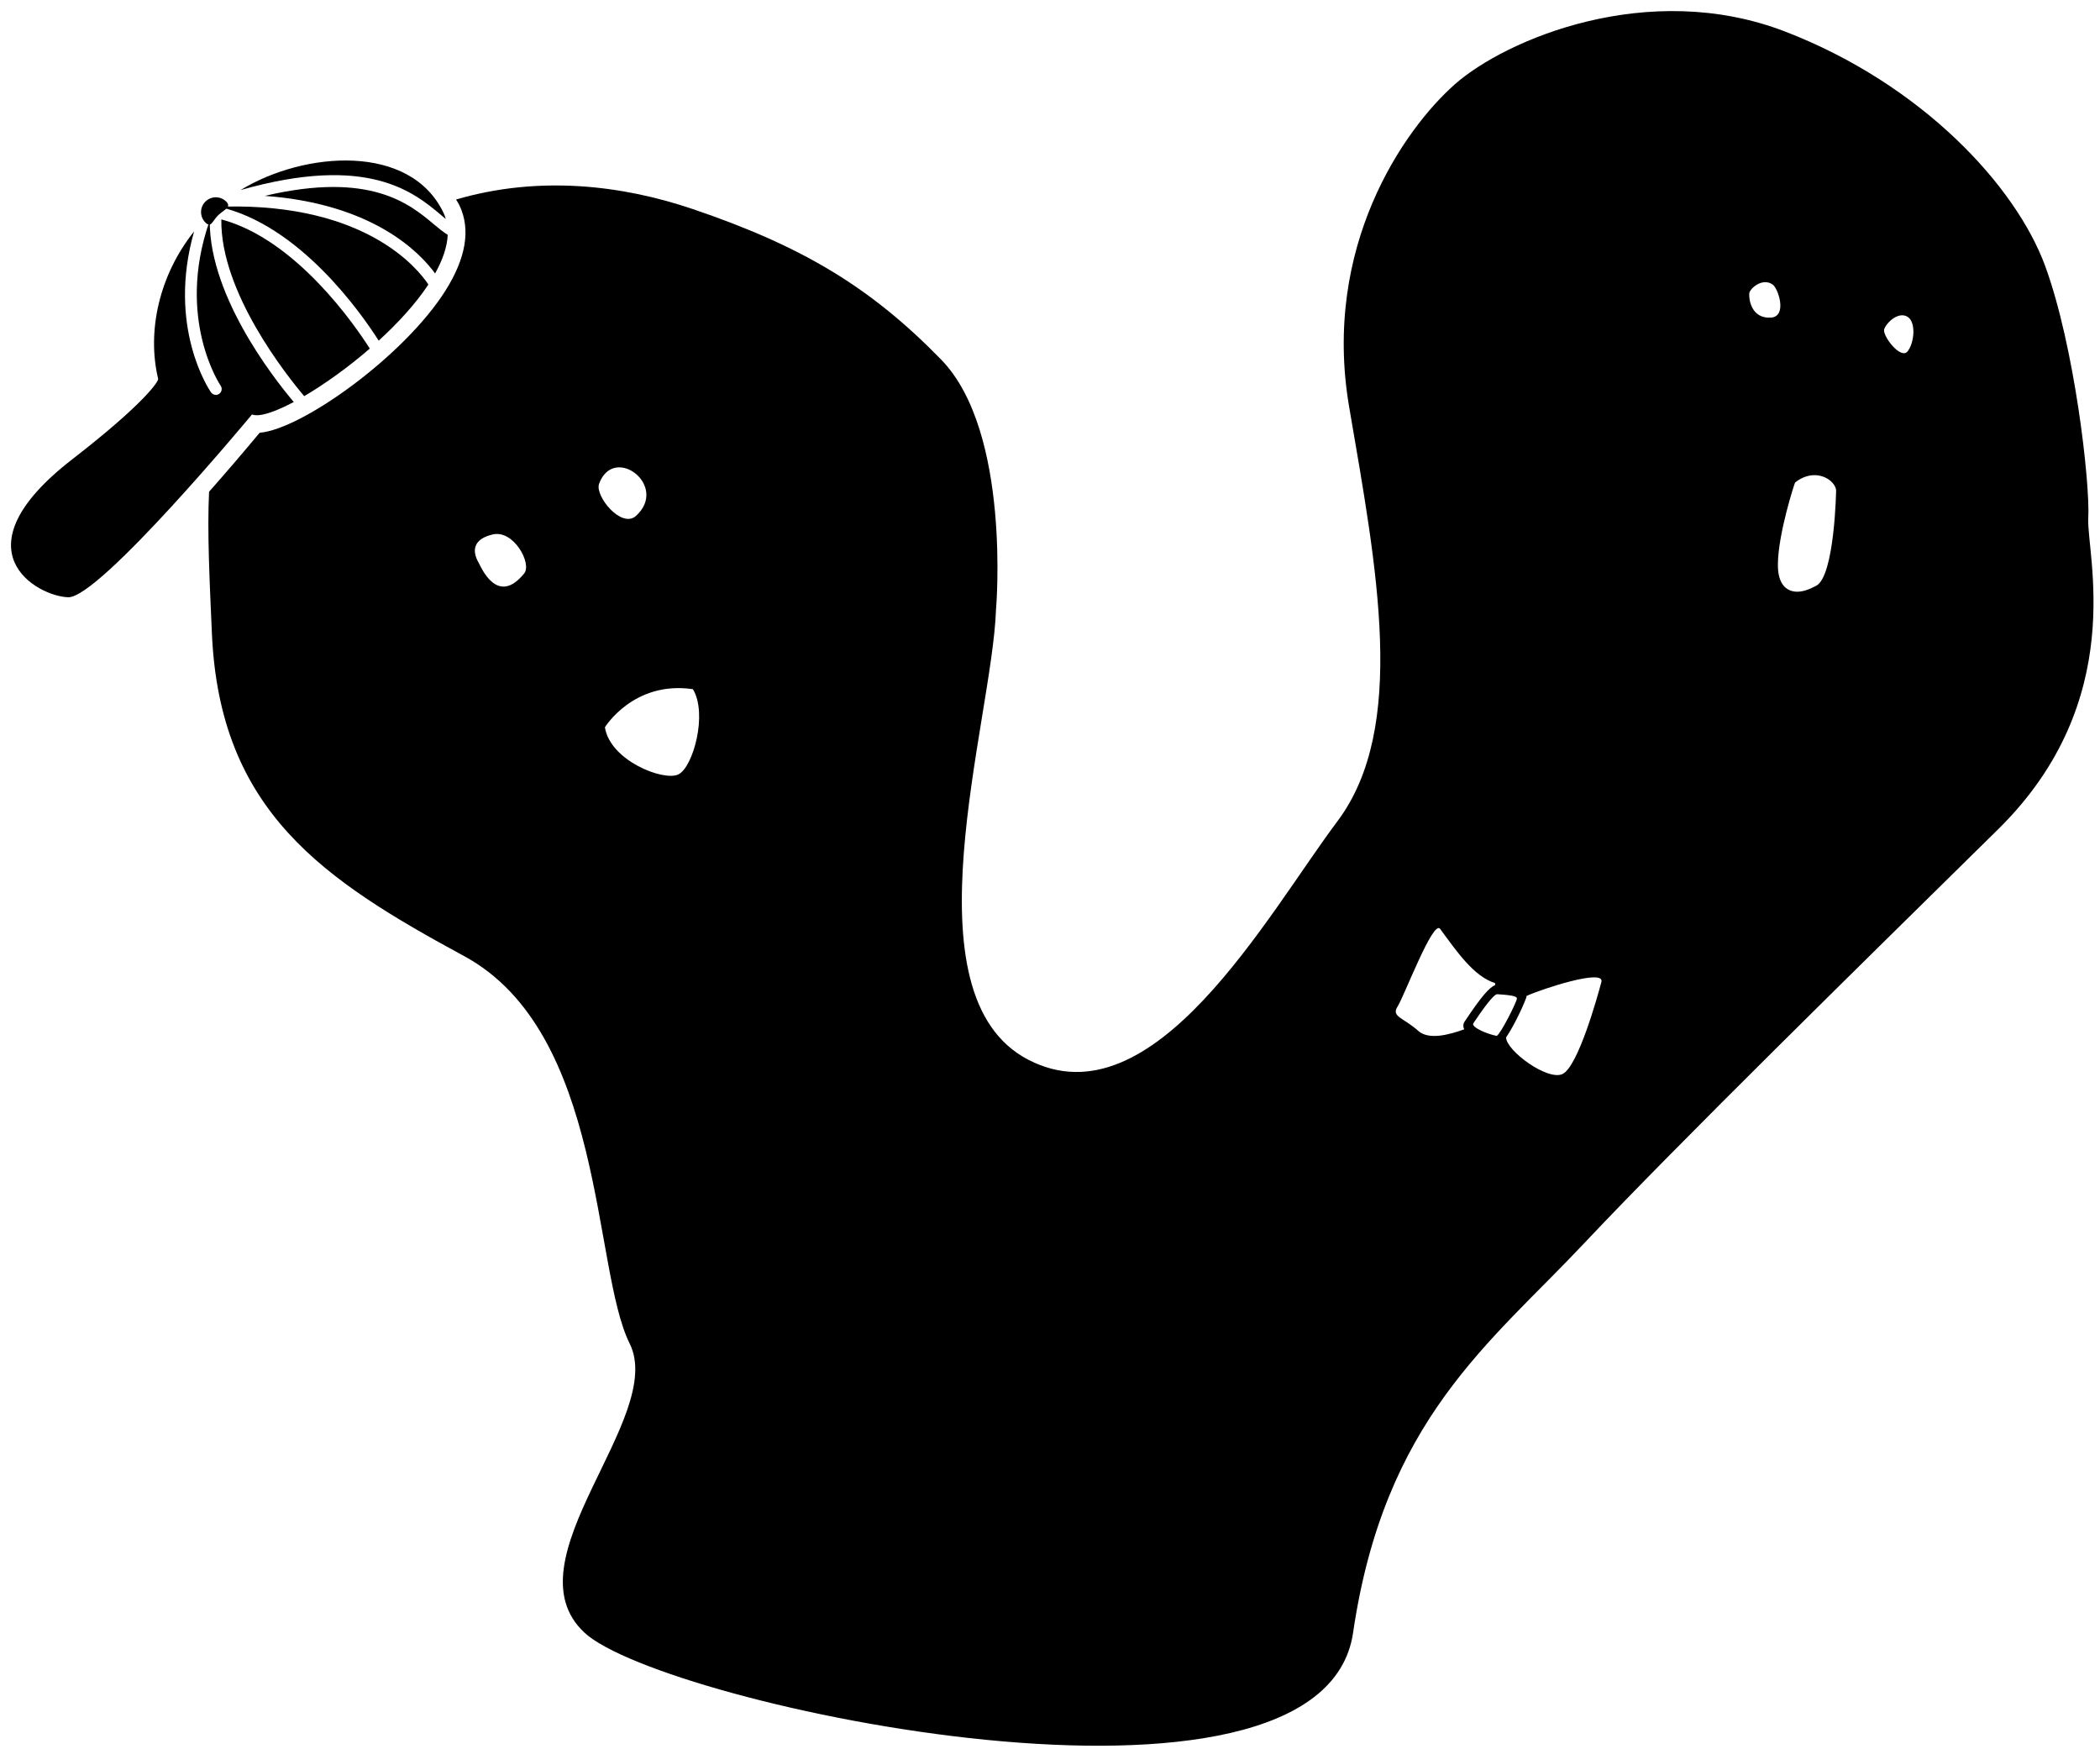
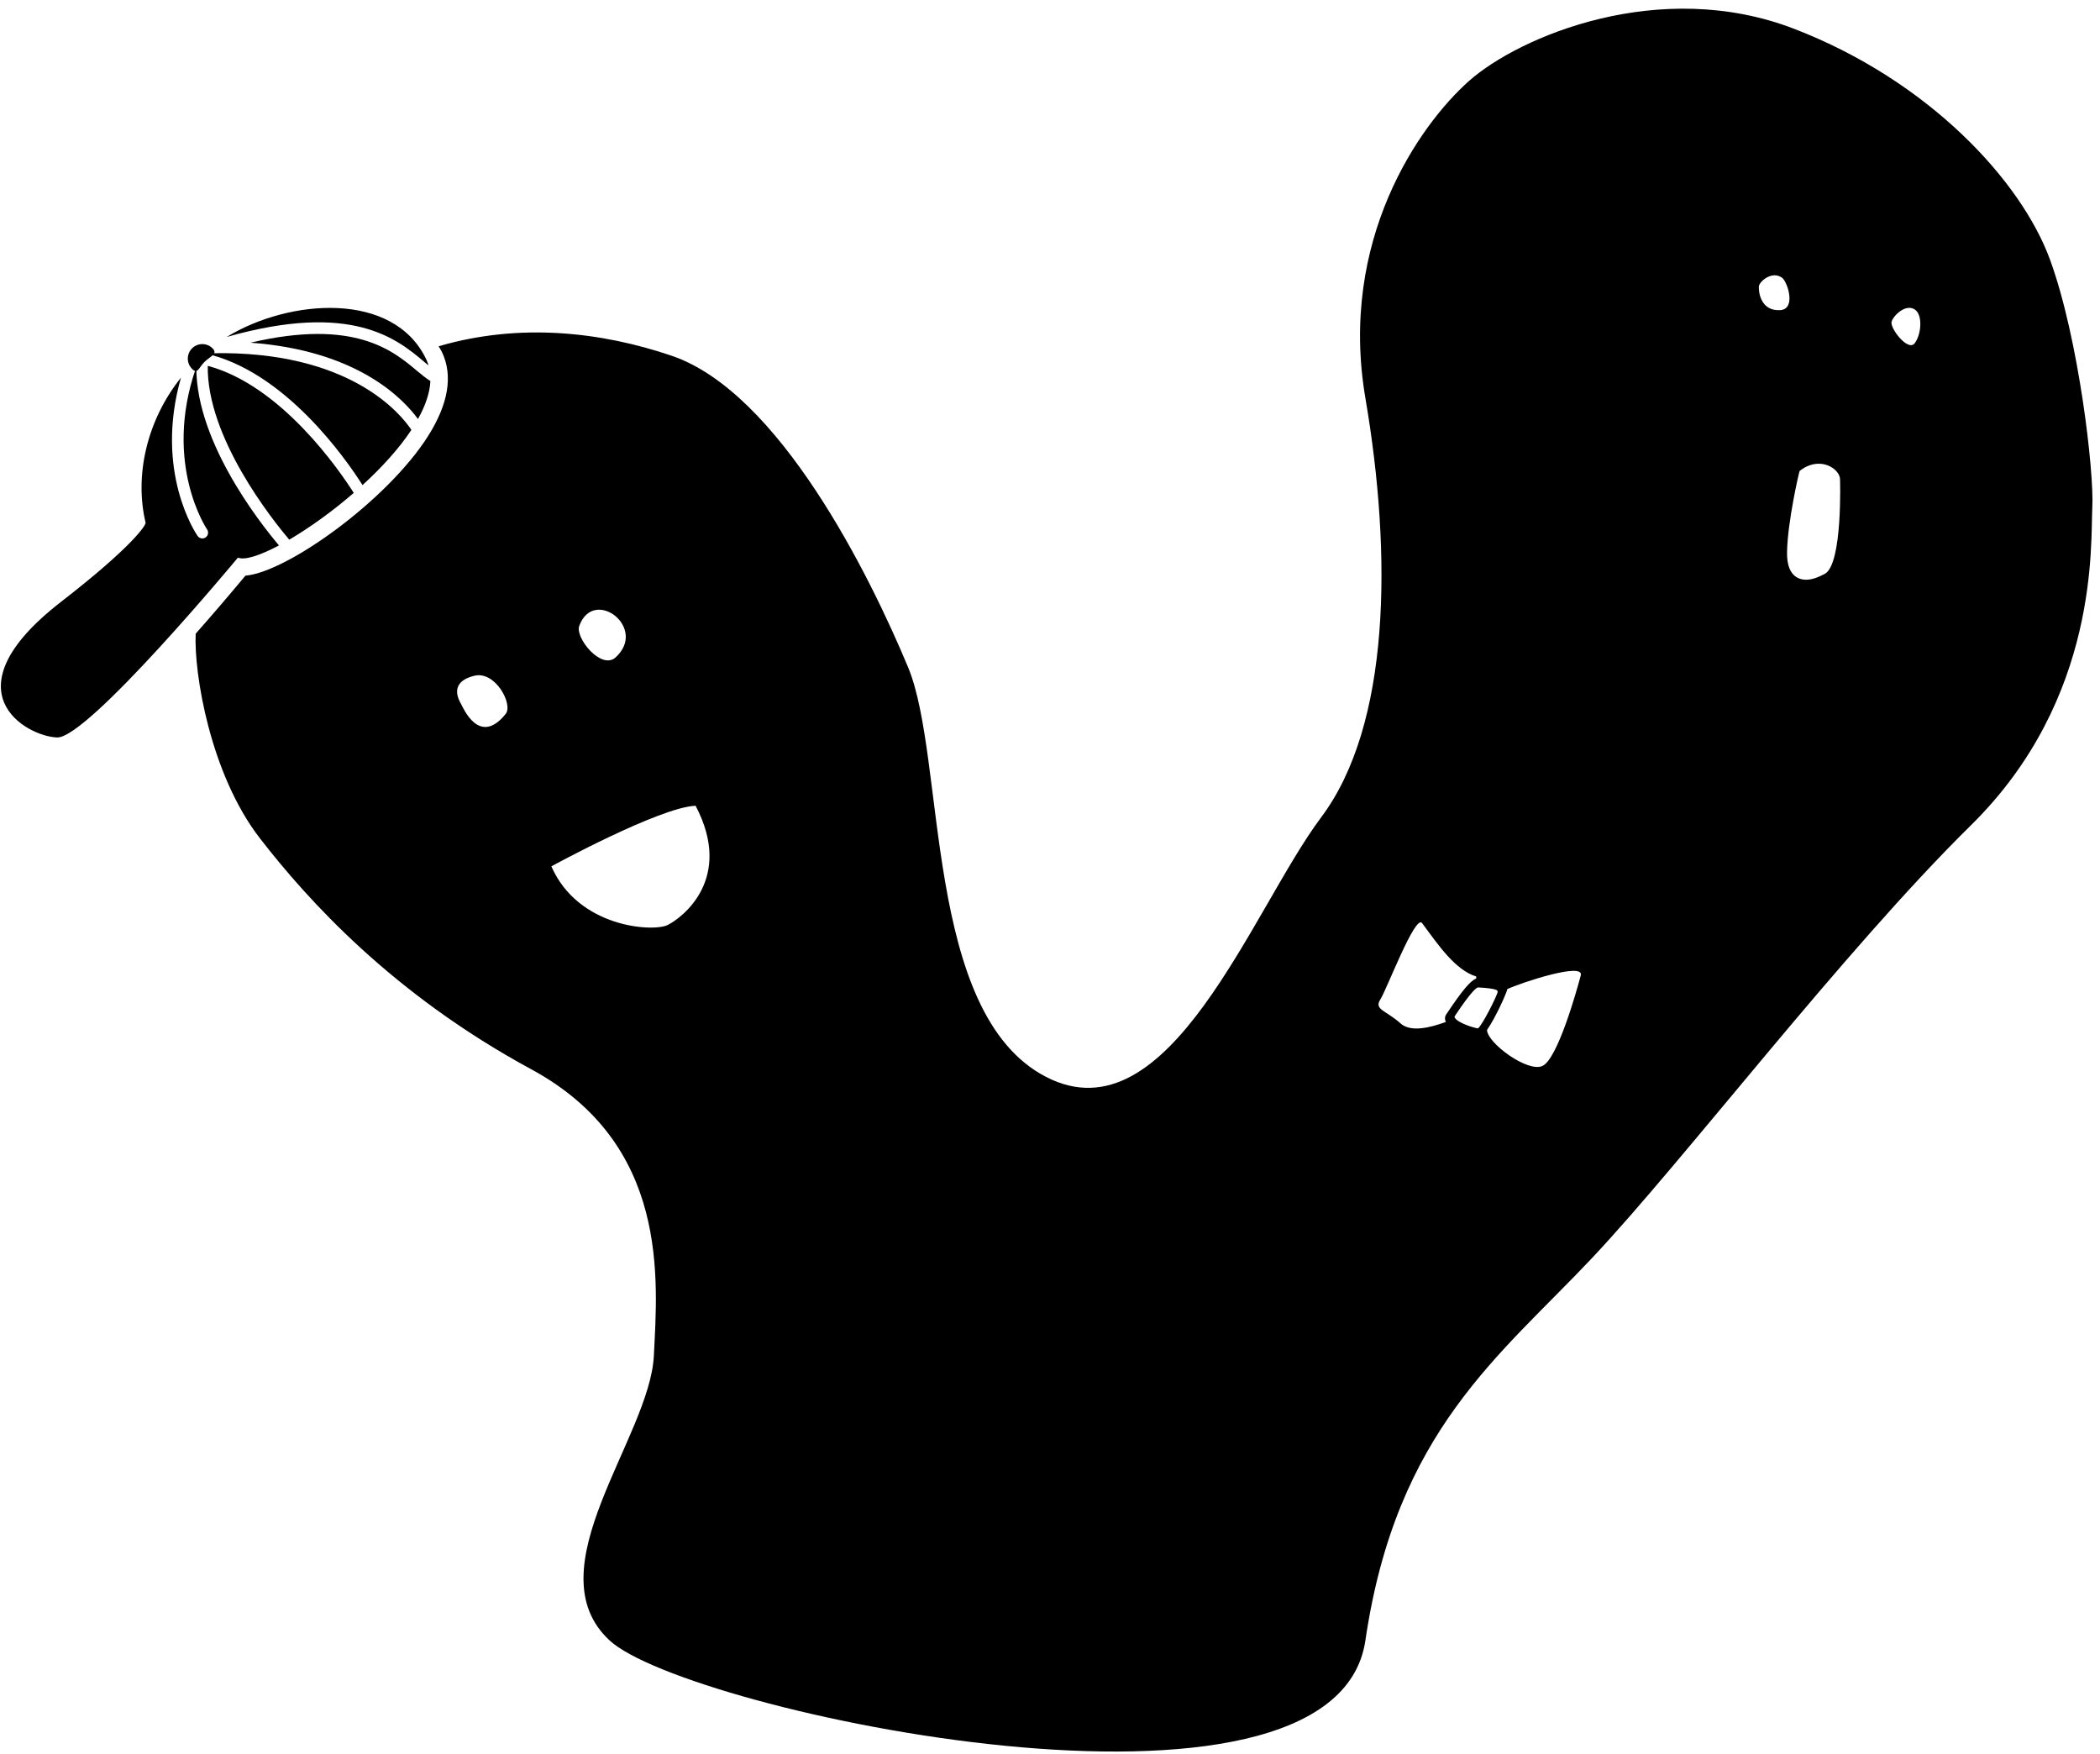
- <svg xmlns="http://www.w3.org/2000/svg" version="1.1" x="0px" y="0px" width="179px" height="149px" viewBox="6.625 -0.944 179 149" overflow="visible" enable-background="new 6.625 -0.944 179 149" xml:space="preserve">
+ <svg xmlns="http://www.w3.org/2000/svg" version="1.1" x="0px" y="0px" width="182px" height="152px" viewBox="3.625 -0.752 182 152" overflow="visible" enable-background="new 3.625 -0.752 182 152" xml:space="preserve">
  <defs>
</defs>
-   <path display="none" d="M17.641,29.431c-0.491,0.491-0.581,1.089-1.072,0.598s-0.491-1.288,0-1.779s1.288-0.491,1.779,0  S18.132,28.939,17.641,29.431z" />
-   <path display="none" d="M186.292,26.055c-2.5-6.833-10.5-15.5-22.167-20s-23.833,0.667-28.167,4.5s-11.333,13.834-8.999,27.5  s2.166,28.333-3.834,36.333c-6,8-18.166,20.5-28.833,15S83.625,72.556,83.958,63.056c0,0,1.333-15.167-4.667-21.333  s-11.833-9.667-21.167-12.833c-6.03-2.046-13.104-2.891-20.187-0.818c0.096,0.171,0.208,0.33,0.293,0.51  c0.964,2.035,0.557,4.483-1.211,7.276c-3.542,5.595-12.256,11.808-15.823,12.092c-1.384,1.659-2.848,3.373-4.314,5.031  c-0.16,3.401,0.033,7.31,0.242,12.076c0.667,15.167,9.5,21,21.5,27.5s18.5,14.667,21.667,21s-10.5,18.5-3.833,24.667  s62.833,18.167,65.5,0s11.667-24.668,19.667-33.168s26.667-18.999,37.833-30s10.334-24.5,10.5-27.53S188.792,32.889,186.292,26.055z   M43.75,59.931c-2.292,2.854-3.688-0.552-3.875-0.875c-0.688-1.188-0.333-2.083,1.188-2.438  C42.853,56.202,44.415,59.103,43.75,59.931z M50.125,52.306c1.25-3.438,6,0.188,3.125,2.75C52,56.118,49.754,53.324,50.125,52.306z   M55.375,73.806c-1.25,0.625-2.5,0.248-4.75-0.751c0,0,4.375-3.124,7.5-3.249C57.935,71.957,56.625,73.181,55.375,73.806z   M133.969,91.459c-0.136,0.204-0.146,0.438-0.033,0.661c-1.33,0.479-3.036,0.933-3.936,0.123c-1.25-1.125-2.312-1.188-1.75-2.062  s3.032-7.429,3.625-6.625c1.432,1.941,2.875,4.062,4.688,4.625c0.003,0.058,0.002,0.117,0.004,0.176  c-0.504,0.185-1.23,1.054-2.523,2.991L133.969,91.459z M134.706,91.751c-0.033-0.062-0.023-0.098,0.004-0.14l0.062-0.095  c1.378-2.064,1.82-2.382,1.961-2.387c1.703,0.094,1.694,0.27,1.688,0.385c-0.041,0.326-1.33,2.9-1.707,3.164  C136.383,92.648,134.939,92.189,134.706,91.751z M142.312,95.931c-1.265,0.603-4.78-1.969-4.813-3.114  c0.783-1.131,1.74-3.306,1.751-3.517c0-0.009-0.002-0.016-0.002-0.024c1.256-0.577,6.691-2.371,6.377-1.188  C145.271,89.42,143.625,95.306,142.312,95.931z M162.938,30.431c-1.75,0.125-1.917-1.646-1.875-2.062s1.125-1.375,2-0.75  C163.534,27.955,164.312,30.306,162.938,30.431z M166.775,53.286c-0.631,0.34-1.16,0.51-1.631,0.51c-0.43,0-0.8-0.15-1.079-0.43  c-0.391-0.4-0.58-1.05-0.561-1.98c0.04-2.61,0.95-3.73,0.99-3.78l0.08-0.07c0.5-0.38,1.04-0.57,1.58-0.57  c0.979,0,1.75,0.65,1.84,1.26C168.005,48.266,168.335,52.446,166.775,53.286z M174.562,33.306c-0.583,0.75-2.167-1.333-2-1.875  s1.208-1.562,2-1.062C175.285,30.824,175.146,32.556,174.562,33.306z" />
-   <path display="none" d="M36.697,29.426c0.126,0.107,0.248,0.208,0.366,0.306c-0.052-0.173-0.109-0.344-0.188-0.51  c-2.83-5.973-11.881-5.272-17.307-1.958C30.429,24.179,34.335,27.434,36.697,29.426z" />
-   <path display="none" d="M16.958,29.3c-0.065,0.062-0.133,0.124-0.196,0.187c0.134,0.131,0.191,0.33,0.127,0.518  c-2.835,8.259,0.942,13.877,0.981,13.933c0.157,0.227,0.1,0.539-0.126,0.695c-0.087,0.06-0.187,0.089-0.285,0.089  c-0.158,0-0.313-0.075-0.411-0.215c-0.162-0.233-3.763-5.583-1.44-13.719c-2.982,3.731-4.035,8.515-3.066,12.569  c0.047,0.198-1.117,2.047-7.333,6.864c-10,7.75-3,11.667-0.333,11.75s15.667-15.583,15.667-15.583  c0.586,0.246,1.907-0.183,3.558-1.06C22.347,43.255,16.573,35.88,16.958,29.3z" />
-   <path display="none" d="M18.265,28.672c-0.011,0.001-0.021-0.005-0.033-0.004c-0.02-0.001-0.039-0.004-0.058-0.008  c-0.046-0.006-0.09-0.017-0.133-0.039c-0.02-0.009-0.036-0.023-0.054-0.035c-0.029-0.021-0.058-0.039-0.083-0.065  c-0.011-0.011-0.019-0.026-0.028-0.039c-0.078,0.064-0.159,0.125-0.235,0.19c6.951,1.514,12.265,9.167,13.701,11.428  c1.655-1.511,3.16-3.156,4.236-4.784C34.672,33.953,30.251,28.423,18.265,28.672z" />
-   <path display="none" d="M36.052,30.19c-2.077-1.75-5.43-4.543-14.421-2.43c9.25,0.673,13.229,4.844,14.517,6.614  c0.635-1.141,1.031-2.256,1.077-3.292C36.852,30.846,36.477,30.548,36.052,30.19z" />
-   <path display="none" d="M17.93,29.766c-0.099,6.203,5.601,13.34,7.061,15.064c1.735-1.017,3.724-2.436,5.592-4.054  C29.373,38.872,24.328,31.478,17.93,29.766z" />
-   <path d="M25.203,17.421c-0.491,0.491-0.581,1.089-1.072,0.598s-0.491-1.288,0-1.779s1.288-0.491,1.779,0S25.694,16.93,25.203,17.421  z" />
-   <path d="M180.959,21.748c-2.5-6.833-10.5-15.5-22.167-20s-23.833,0.667-28.167,4.5s-11.333,13.834-8.999,27.5  s4.999,27.306-1.001,35.306c-6,8-15.666,25.834-26.333,20.334s-3.104-28.843-2.771-38.343c0,0,1.333-15.167-4.667-21.333  s-11.833-9.667-21.167-12.833c-6.03-2.046-13.104-2.891-20.187-0.818c0.096,0.171,0.208,0.33,0.293,0.51  c0.964,2.035,0.557,4.483-1.211,7.276c-3.542,5.595-12.256,11.808-15.823,12.092c-1.384,1.659-2.848,3.373-4.314,5.031  c-0.16,3.401,0.033,7.31,0.242,12.076c0.667,15.167,9.5,21,21.5,27.5s10.938,26.677,14.104,33.01s-10.5,18.5-3.833,24.667  s62.833,18.167,65.5,0s11.667-24.668,19.667-33.168s24.167-24.333,35.333-35.334c11.166-11,7.501-23.473,7.667-26.502  S183.459,28.582,180.959,21.748z M51.312,47.921c-2.292,2.854-3.688-0.552-3.875-0.875c-0.688-1.188-0.333-2.083,1.188-2.438  C50.416,44.192,51.977,47.093,51.312,47.921z M57.688,40.296c1.25-3.438,6,0.188,3.125,2.75  C59.562,44.108,57.317,41.314,57.688,40.296z M64.458,65.056c-1.25,0.625-5.833-1.167-6.271-4.011c0,0,2.437-3.99,7.5-3.249  C66.958,59.889,65.708,64.431,64.458,65.056z M131.469,86.124c-0.136,0.205-0.146,0.439-0.033,0.662  c-1.33,0.479-3.036,0.932-3.936,0.123c-1.25-1.125-2.312-1.188-1.75-2.062s3.032-7.429,3.625-6.625  c1.432,1.941,2.875,4.062,4.688,4.625c0.003,0.057,0.002,0.117,0.004,0.176c-0.504,0.184-1.23,1.053-2.523,2.99L131.469,86.124z   M132.206,86.417c-0.033-0.062-0.023-0.098,0.004-0.141l0.062-0.094c1.378-2.064,1.82-2.383,1.961-2.387  c1.703,0.094,1.694,0.27,1.688,0.385c-0.041,0.326-1.33,2.9-1.707,3.164C133.883,87.313,132.439,86.854,132.206,86.417z   M139.812,90.597c-1.265,0.602-4.78-1.969-4.813-3.115c0.783-1.131,1.74-3.305,1.751-3.516c0-0.01-0.002-0.016-0.002-0.025  c1.256-0.576,6.691-2.371,6.377-1.188C142.771,84.085,141.125,89.972,139.812,90.597z M157.604,26.124  c-1.75,0.125-1.917-1.646-1.875-2.062s1.125-1.375,2-0.75C158.201,23.647,158.979,25.999,157.604,26.124z M161.442,48.979  c-0.631,0.34-1.16,0.51-1.631,0.51c-0.43,0-0.8-0.15-1.079-0.43c-0.391-0.4-0.58-1.05-0.561-1.98c0.04-2.61,1.419-6.833,1.459-6.884  l0.08-0.07c0.5-0.38,1.04-0.57,1.58-0.57c0.979,0,1.75,0.65,1.84,1.26C163.141,40.855,163.002,48.139,161.442,48.979z   M169.229,28.999c-0.583,0.75-2.167-1.333-2-1.875s1.208-1.562,2-1.062C169.952,26.517,169.812,28.249,169.229,28.999z" />
-   <path d="M44.259,17.417c0.126,0.107,0.248,0.208,0.366,0.306c-0.052-0.173-0.109-0.344-0.188-0.51  c-2.83-5.973-11.881-5.272-17.307-1.958C37.991,12.169,41.897,15.424,44.259,17.417z" />
-   <path d="M24.521,17.291c-0.065,0.062-0.133,0.124-0.196,0.187c0.134,0.131,0.191,0.33,0.127,0.518  c-2.835,8.259,0.942,13.877,0.981,13.933c0.157,0.227,0.1,0.539-0.126,0.695c-0.087,0.06-0.187,0.089-0.285,0.089  c-0.158,0-0.313-0.075-0.411-0.215c-0.162-0.233-3.763-5.583-1.44-13.719c-2.982,3.731-4.035,8.515-3.066,12.569  c0.047,0.198-1.117,2.047-7.333,6.864c-10,7.75-3,11.667-0.333,11.75s15.667-15.583,15.667-15.583  c0.586,0.246,1.907-0.183,3.558-1.06C29.91,31.246,24.135,23.871,24.521,17.291z" />
-   <path d="M25.827,16.662c-0.011,0.001-0.021-0.005-0.033-0.004c-0.02-0.001-0.039-0.004-0.058-0.008  c-0.046-0.006-0.09-0.017-0.133-0.039c-0.02-0.009-0.036-0.023-0.054-0.035c-0.029-0.021-0.058-0.039-0.083-0.065  c-0.011-0.011-0.019-0.026-0.028-0.039c-0.078,0.064-0.159,0.125-0.235,0.19c6.951,1.514,12.265,9.167,13.701,11.428  c1.655-1.511,3.16-3.156,4.236-4.784C42.235,21.943,37.813,16.413,25.827,16.662z" />
-   <path d="M43.615,18.181c-2.077-1.75-5.43-4.543-14.421-2.43c9.25,0.673,13.229,4.844,14.517,6.614  c0.635-1.141,1.031-2.256,1.077-3.292C44.414,18.836,44.039,18.539,43.615,18.181z" />
-   <path d="M25.492,17.756c-0.099,6.203,5.601,13.34,7.061,15.064c1.735-1.017,3.724-2.436,5.592-4.054  C36.936,26.862,31.89,19.468,25.492,17.756z" />
+   <path display="none" d="M17.641,32.623c-0.491,0.491-0.581,1.089-1.072,0.598s-0.491-1.288,0-1.779s1.288-0.491,1.779,0  S18.132,32.132,17.641,32.623z" />
+   <path display="none" d="M186.292,29.248c-2.5-6.833-10.5-15.5-22.167-20s-23.833,0.667-28.167,4.5s-11.333,13.834-8.999,27.5  s2.166,28.333-3.834,36.333c-6,8-18.166,20.5-28.833,15s-12.358-25.558-15.667-33.5c-3.333-8-11.167-23.834-20.5-27  c-6.03-2.046-13.104-2.891-20.187-0.818c0.096,0.171,0.208,0.33,0.293,0.51c0.964,2.035,0.557,4.483-1.211,7.276  c-3.542,5.595-12.256,11.808-15.823,12.092c-1.384,1.659-2.848,3.373-4.314,5.031c-0.16,3.401,1.248,12.161,5.576,17.744  c4.151,5.355,11.5,13.5,23.5,20s11.167,16.499,14.333,22.832s-10.5,18.5-3.833,24.667s62.833,18.167,65.5,0  s11.667-24.668,19.667-33.168s26.667-18.999,37.833-30s10.334-24.5,10.5-27.53S188.792,36.081,186.292,29.248z M43.75,63.123  c-2.292,2.854-3.688-0.552-3.875-0.875c-0.688-1.188-0.333-2.083,1.188-2.438C42.853,59.394,44.415,62.295,43.75,63.123z   M50.125,55.498c1.25-3.438,6,0.188,3.125,2.75C52,59.311,49.754,56.517,50.125,55.498z M55.375,76.998  c-1.25,0.625-2.5,0.248-4.75-0.751c0,0,4.375-3.124,7.5-3.249C57.935,75.149,56.625,76.373,55.375,76.998z M133.969,94.651  c-0.136,0.204-0.146,0.438-0.033,0.661c-1.33,0.479-3.036,0.933-3.936,0.123c-1.25-1.125-2.312-1.188-1.75-2.062  s3.032-7.429,3.625-6.625c1.432,1.941,2.875,4.062,4.688,4.625c0.003,0.058,0.002,0.117,0.004,0.176  c-0.504,0.185-1.23,1.054-2.523,2.991L133.969,94.651z M134.706,94.943c-0.033-0.062-0.023-0.098,0.004-0.14l0.062-0.095  c1.378-2.064,1.82-2.382,1.961-2.387c1.703,0.094,1.694,0.27,1.688,0.385c-0.041,0.326-1.33,2.9-1.707,3.164  C136.383,95.841,134.939,95.382,134.706,94.943z M142.312,99.123c-1.265,0.603-4.78-1.969-4.813-3.114  c0.783-1.131,1.74-3.306,1.751-3.517c0-0.009-0.002-0.016-0.002-0.024c1.256-0.577,6.691-2.371,6.377-1.188  C145.271,92.612,143.625,98.498,142.312,99.123z M162.938,33.623c-1.75,0.125-1.917-1.646-1.875-2.062s1.125-1.375,2-0.75  C163.534,31.147,164.312,33.498,162.938,33.623z M166.775,56.478c-0.631,0.34-1.16,0.51-1.631,0.51c-0.43,0-0.8-0.15-1.079-0.43  c-0.391-0.4-0.58-1.05-0.561-1.98c0.04-2.61,0.95-3.73,0.99-3.78l0.08-0.07c0.5-0.38,1.04-0.57,1.58-0.57  c0.979,0,1.75,0.65,1.84,1.26C168.005,51.458,168.335,55.638,166.775,56.478z M174.562,36.498c-0.583,0.75-2.167-1.333-2-1.875  s1.208-1.562,2-1.062C175.285,34.017,175.146,35.748,174.562,36.498z" />
+   <path display="none" d="M36.697,32.619c0.126,0.107,0.248,0.208,0.366,0.306c-0.052-0.173-0.109-0.344-0.188-0.51  c-2.83-5.973-11.881-5.272-17.307-1.958C30.429,27.371,34.335,30.626,36.697,32.619z" />
+   <path display="none" d="M16.958,32.493c-0.065,0.062-0.133,0.124-0.196,0.187c0.134,0.131,0.191,0.33,0.127,0.518  c-2.835,8.259,0.942,13.877,0.981,13.933c0.157,0.227,0.1,0.539-0.126,0.695c-0.087,0.06-0.187,0.089-0.285,0.089  c-0.158,0-0.313-0.075-0.411-0.215c-0.162-0.233-3.763-5.583-1.44-13.719c-2.982,3.731-4.035,8.515-3.066,12.569  c0.047,0.198-1.117,2.047-7.333,6.864c-10,7.75-3,11.667-0.333,11.75s15.667-15.583,15.667-15.583  c0.586,0.246,1.907-0.183,3.558-1.06C22.347,46.448,16.573,39.073,16.958,32.493z" />
+   <path display="none" d="M18.265,31.864c-0.011,0.001-0.021-0.005-0.033-0.004c-0.02-0.001-0.039-0.004-0.058-0.008  c-0.046-0.006-0.09-0.017-0.133-0.039c-0.02-0.009-0.036-0.023-0.054-0.035c-0.029-0.021-0.058-0.039-0.083-0.065  c-0.011-0.011-0.019-0.026-0.028-0.039c-0.078,0.064-0.159,0.125-0.235,0.19c6.951,1.514,12.265,9.167,13.701,11.428  c1.655-1.511,3.16-3.156,4.236-4.784C34.672,37.145,30.251,31.615,18.265,31.864z" />
+   <path display="none" d="M36.052,33.383c-2.077-1.75-5.43-4.543-14.421-2.43c9.25,0.673,13.229,4.844,14.517,6.614  c0.635-1.141,1.031-2.256,1.077-3.292C36.852,34.038,36.477,33.741,36.052,33.383z" />
+   <path display="none" d="M17.93,32.958c-0.099,6.203,5.601,13.34,7.061,15.064c1.735-1.017,3.724-2.436,5.592-4.054  C29.373,42.064,24.328,34.67,17.93,32.958z" />
+   <path d="M21.342,30.618c-0.491,0.491-0.581,1.089-1.072,0.598s-0.491-1.288,0-1.779s1.288-0.491,1.779,0  S21.833,30.126,21.342,30.618z" />
+   <path d="M181.292,21.748c-2.5-6.833-10.5-15.5-22.167-20s-23.833,0.667-28.167,4.5s-11.333,13.834-8.999,27.5  s2.166,28.333-3.834,36.333c-6,8-13.166,27.999-23.833,22.499s-8.657-27.563-11.966-35.505c-3.333-8-11.167-23.834-20.5-27  c-6.03-2.046-13.104-2.891-20.187-0.818c0.096,0.171,0.208,0.33,0.293,0.51c0.964,2.035,0.557,4.483-1.211,7.276  c-3.542,5.595-12.256,11.808-15.823,12.092c-1.384,1.659-2.848,3.373-4.314,5.031c-0.16,3.401,1.248,12.161,5.576,17.744  c4.151,5.355,11.5,13.5,23.5,20s10.965,18.172,10.632,24.838c-0.354,7.072-10.5,18.5-3.833,24.667s62.833,18.167,65.5,0  s11.667-24.668,19.667-33.168s21.667-26.499,32.833-37.499c11.166-11,10.334-24.5,10.5-27.53S183.792,28.582,181.292,21.748z   M47.451,61.118c-2.292,2.854-3.688-0.552-3.875-0.875c-0.688-1.188-0.333-2.083,1.188-2.438  C46.554,57.389,48.116,60.29,47.451,61.118z M53.826,53.493c1.25-3.438,6,0.188,3.125,2.75  C55.701,57.305,53.456,54.511,53.826,53.493z M61.493,79.41c-1.25,0.625-7.75,0.25-10.083-5.083c0,0,9.375-5.125,12.5-5.25  C67.243,75.41,62.743,78.785,61.493,79.41z M128.969,87.152c-0.136,0.203-0.146,0.438-0.033,0.66  c-1.33,0.48-3.036,0.934-3.936,0.123c-1.25-1.125-2.312-1.188-1.75-2.062s3.032-7.428,3.625-6.625  c1.432,1.941,2.875,4.062,4.688,4.625c0.003,0.059,0.002,0.117,0.004,0.176c-0.504,0.186-1.23,1.055-2.523,2.992L128.969,87.152z   M129.706,87.443c-0.033-0.062-0.023-0.098,0.004-0.139l0.062-0.096c1.378-2.064,1.82-2.381,1.961-2.387  c1.703,0.094,1.694,0.27,1.688,0.385c-0.041,0.326-1.33,2.9-1.707,3.164C131.383,88.342,129.939,87.883,129.706,87.443z   M137.312,91.623c-1.265,0.604-4.78-1.969-4.813-3.113c0.783-1.131,1.74-3.307,1.751-3.518c0-0.008-0.002-0.016-0.002-0.023  c1.256-0.578,6.691-2.371,6.377-1.188C140.271,85.113,138.625,90.998,137.312,91.623z M157.938,26.124  c-1.75,0.125-1.917-1.646-1.875-2.062s1.125-1.375,2-0.75C158.534,23.647,159.312,25.999,157.938,26.124z M161.775,48.979  c-0.631,0.34-1.16,0.51-1.631,0.51c-0.43,0-0.8-0.15-1.079-0.43c-0.391-0.4-0.58-1.05-0.561-1.98c0.04-2.61,1.045-6.953,1.085-7.003  l0.08-0.07c0.5-0.38,1.04-0.57,1.58-0.57c0.979,0,1.75,0.65,1.84,1.26C163.1,40.735,163.335,48.139,161.775,48.979z M169.562,28.999  c-0.583,0.75-2.167-1.333-2-1.875s1.208-1.562,2-1.062C170.285,26.517,170.146,28.249,169.562,28.999z" />
+   <path d="M40.398,30.613c0.126,0.107,0.248,0.208,0.366,0.306c-0.052-0.173-0.109-0.344-0.188-0.51  c-2.83-5.973-11.881-5.272-17.307-1.958C34.13,25.366,38.036,28.621,40.398,30.613z" />
+   <path d="M20.659,30.487c-0.065,0.062-0.133,0.124-0.196,0.187c0.134,0.131,0.191,0.33,0.127,0.518  c-2.835,8.259,0.942,13.877,0.981,13.933c0.157,0.227,0.1,0.539-0.126,0.695c-0.087,0.06-0.187,0.089-0.285,0.089  c-0.158,0-0.313-0.075-0.411-0.215c-0.162-0.233-3.763-5.583-1.44-13.719c-2.982,3.731-4.035,8.515-3.066,12.569  c0.047,0.198-1.117,2.047-7.333,6.864c-10,7.75-3,11.667-0.333,11.75s15.667-15.583,15.667-15.583  c0.586,0.246,1.907-0.183,3.558-1.06C26.048,44.442,20.274,37.067,20.659,30.487z" />
+   <path d="M21.966,29.859c-0.011,0.001-0.021-0.005-0.033-0.004c-0.02-0.001-0.039-0.004-0.058-0.008  c-0.046-0.006-0.09-0.017-0.133-0.039c-0.02-0.009-0.036-0.023-0.054-0.035c-0.029-0.021-0.058-0.039-0.083-0.065  c-0.011-0.011-0.019-0.026-0.028-0.039c-0.078,0.064-0.159,0.125-0.235,0.19c6.951,1.514,12.265,9.167,13.701,11.428  c1.655-1.511,3.16-3.156,4.236-4.784C38.374,35.14,33.952,29.61,21.966,29.859z" />
+   <path d="M39.753,31.377c-2.077-1.75-5.43-4.543-14.421-2.43c9.25,0.673,13.229,4.844,14.517,6.614  c0.635-1.141,1.031-2.256,1.077-3.292C40.553,32.033,40.178,31.735,39.753,31.377z" />
+   <path d="M21.631,30.953c-0.099,6.203,5.601,13.34,7.061,15.064c1.735-1.017,3.724-2.436,5.592-4.054  C33.074,40.059,28.029,32.665,21.631,30.953z" />
</svg>
